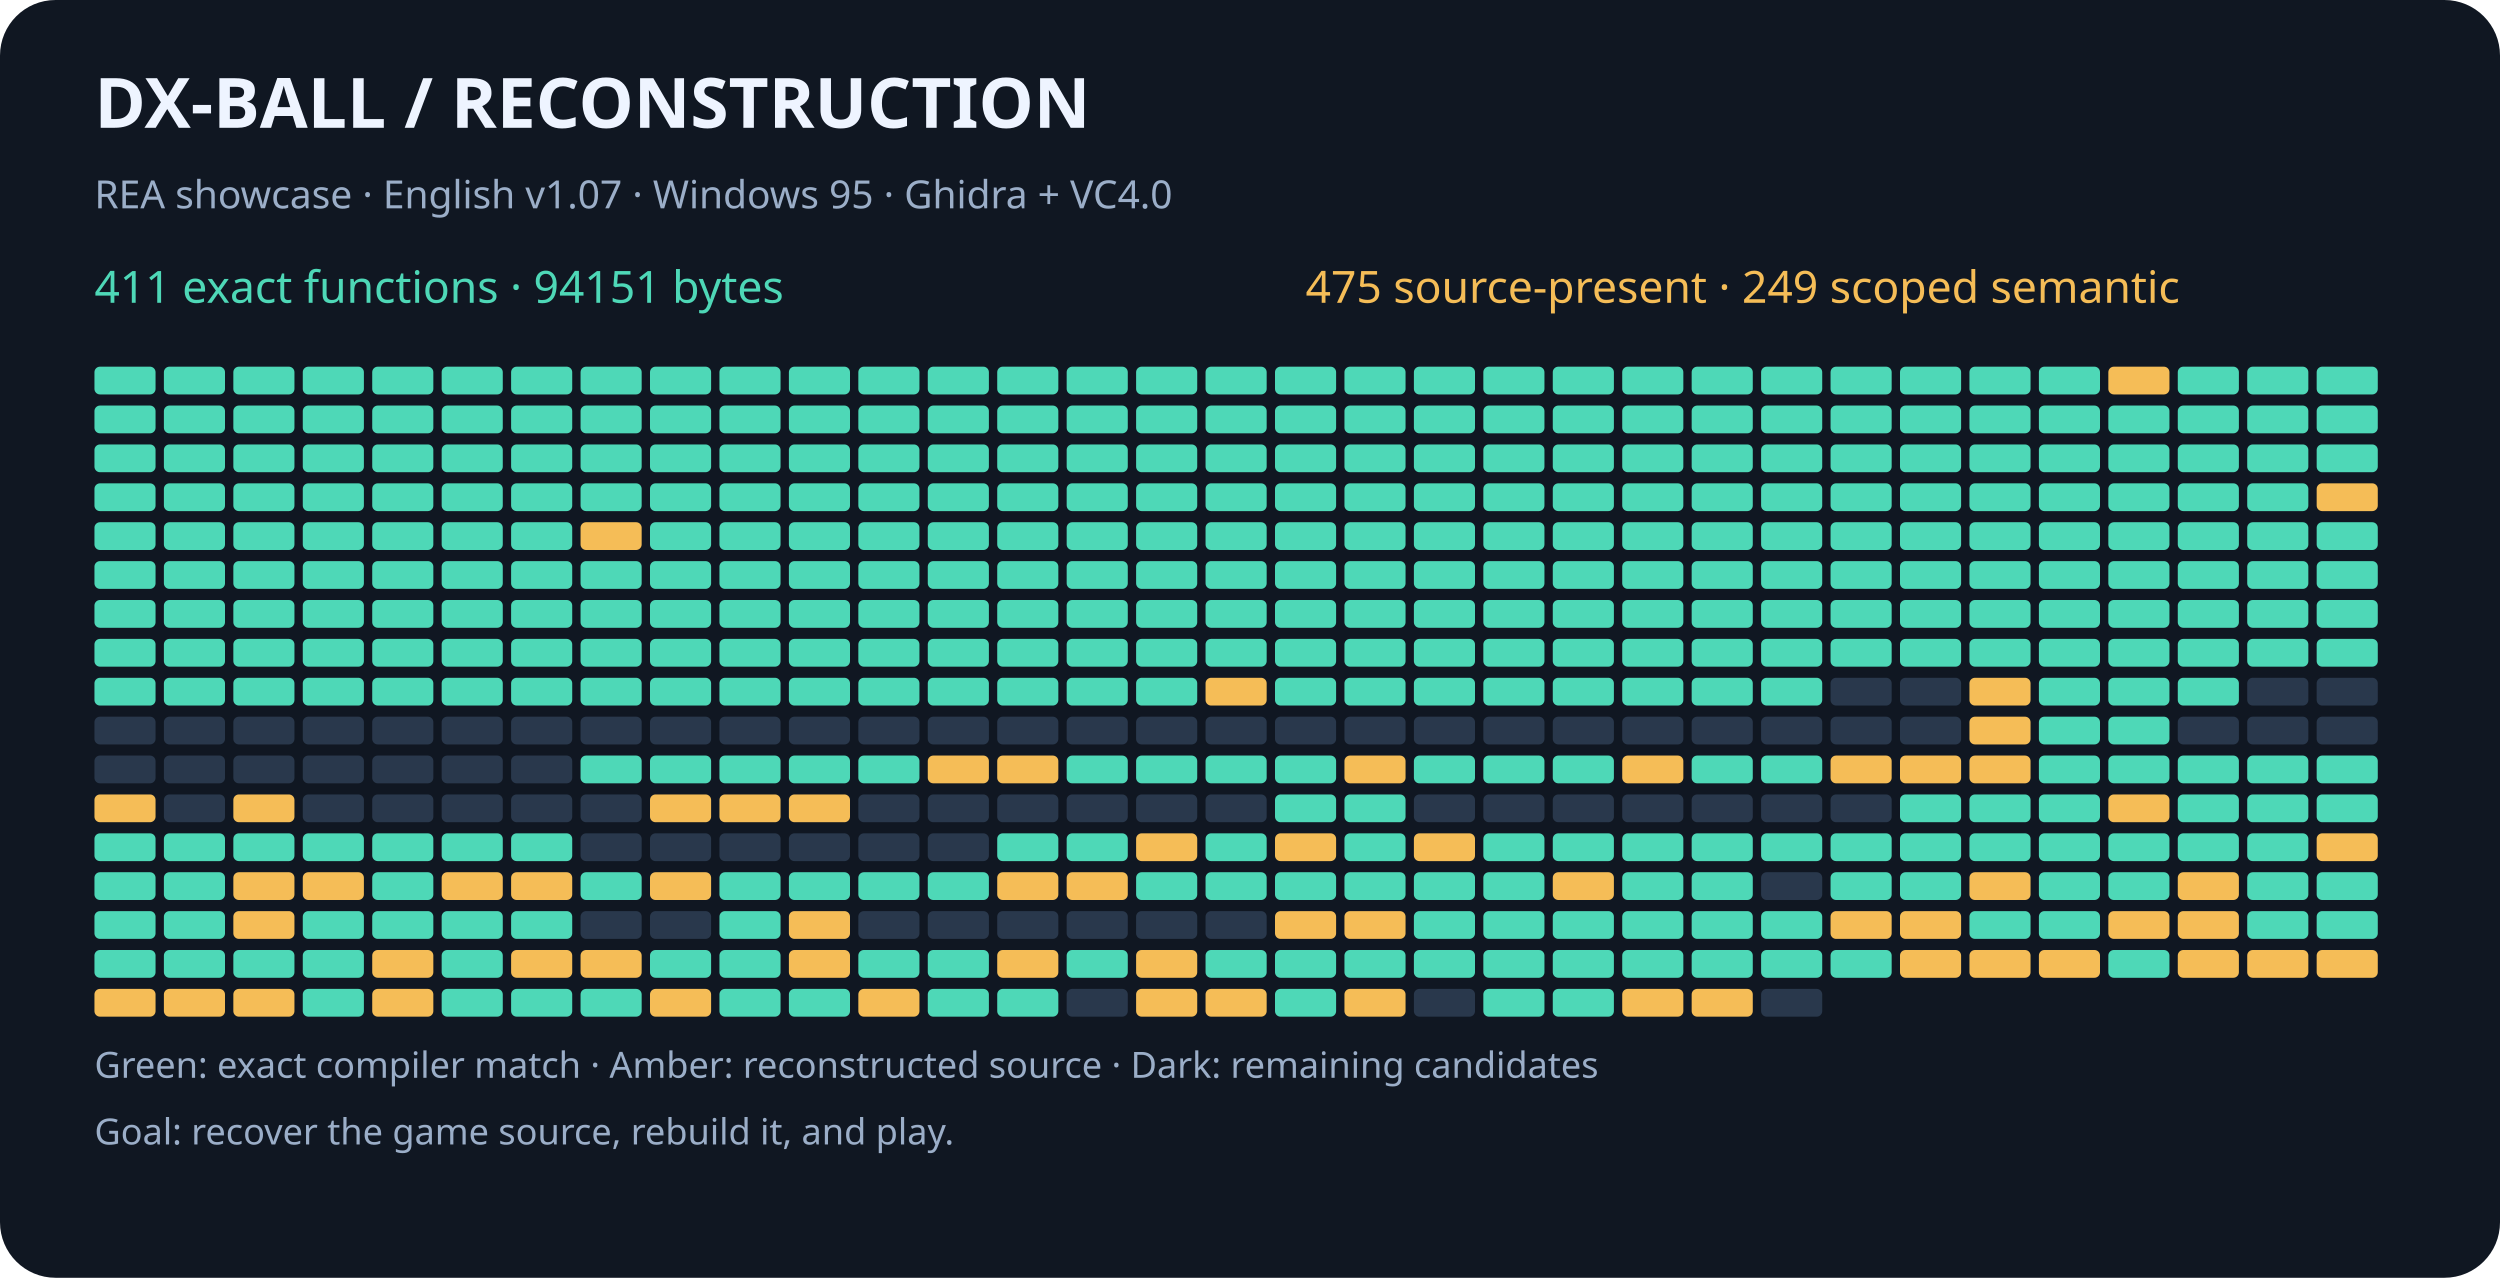
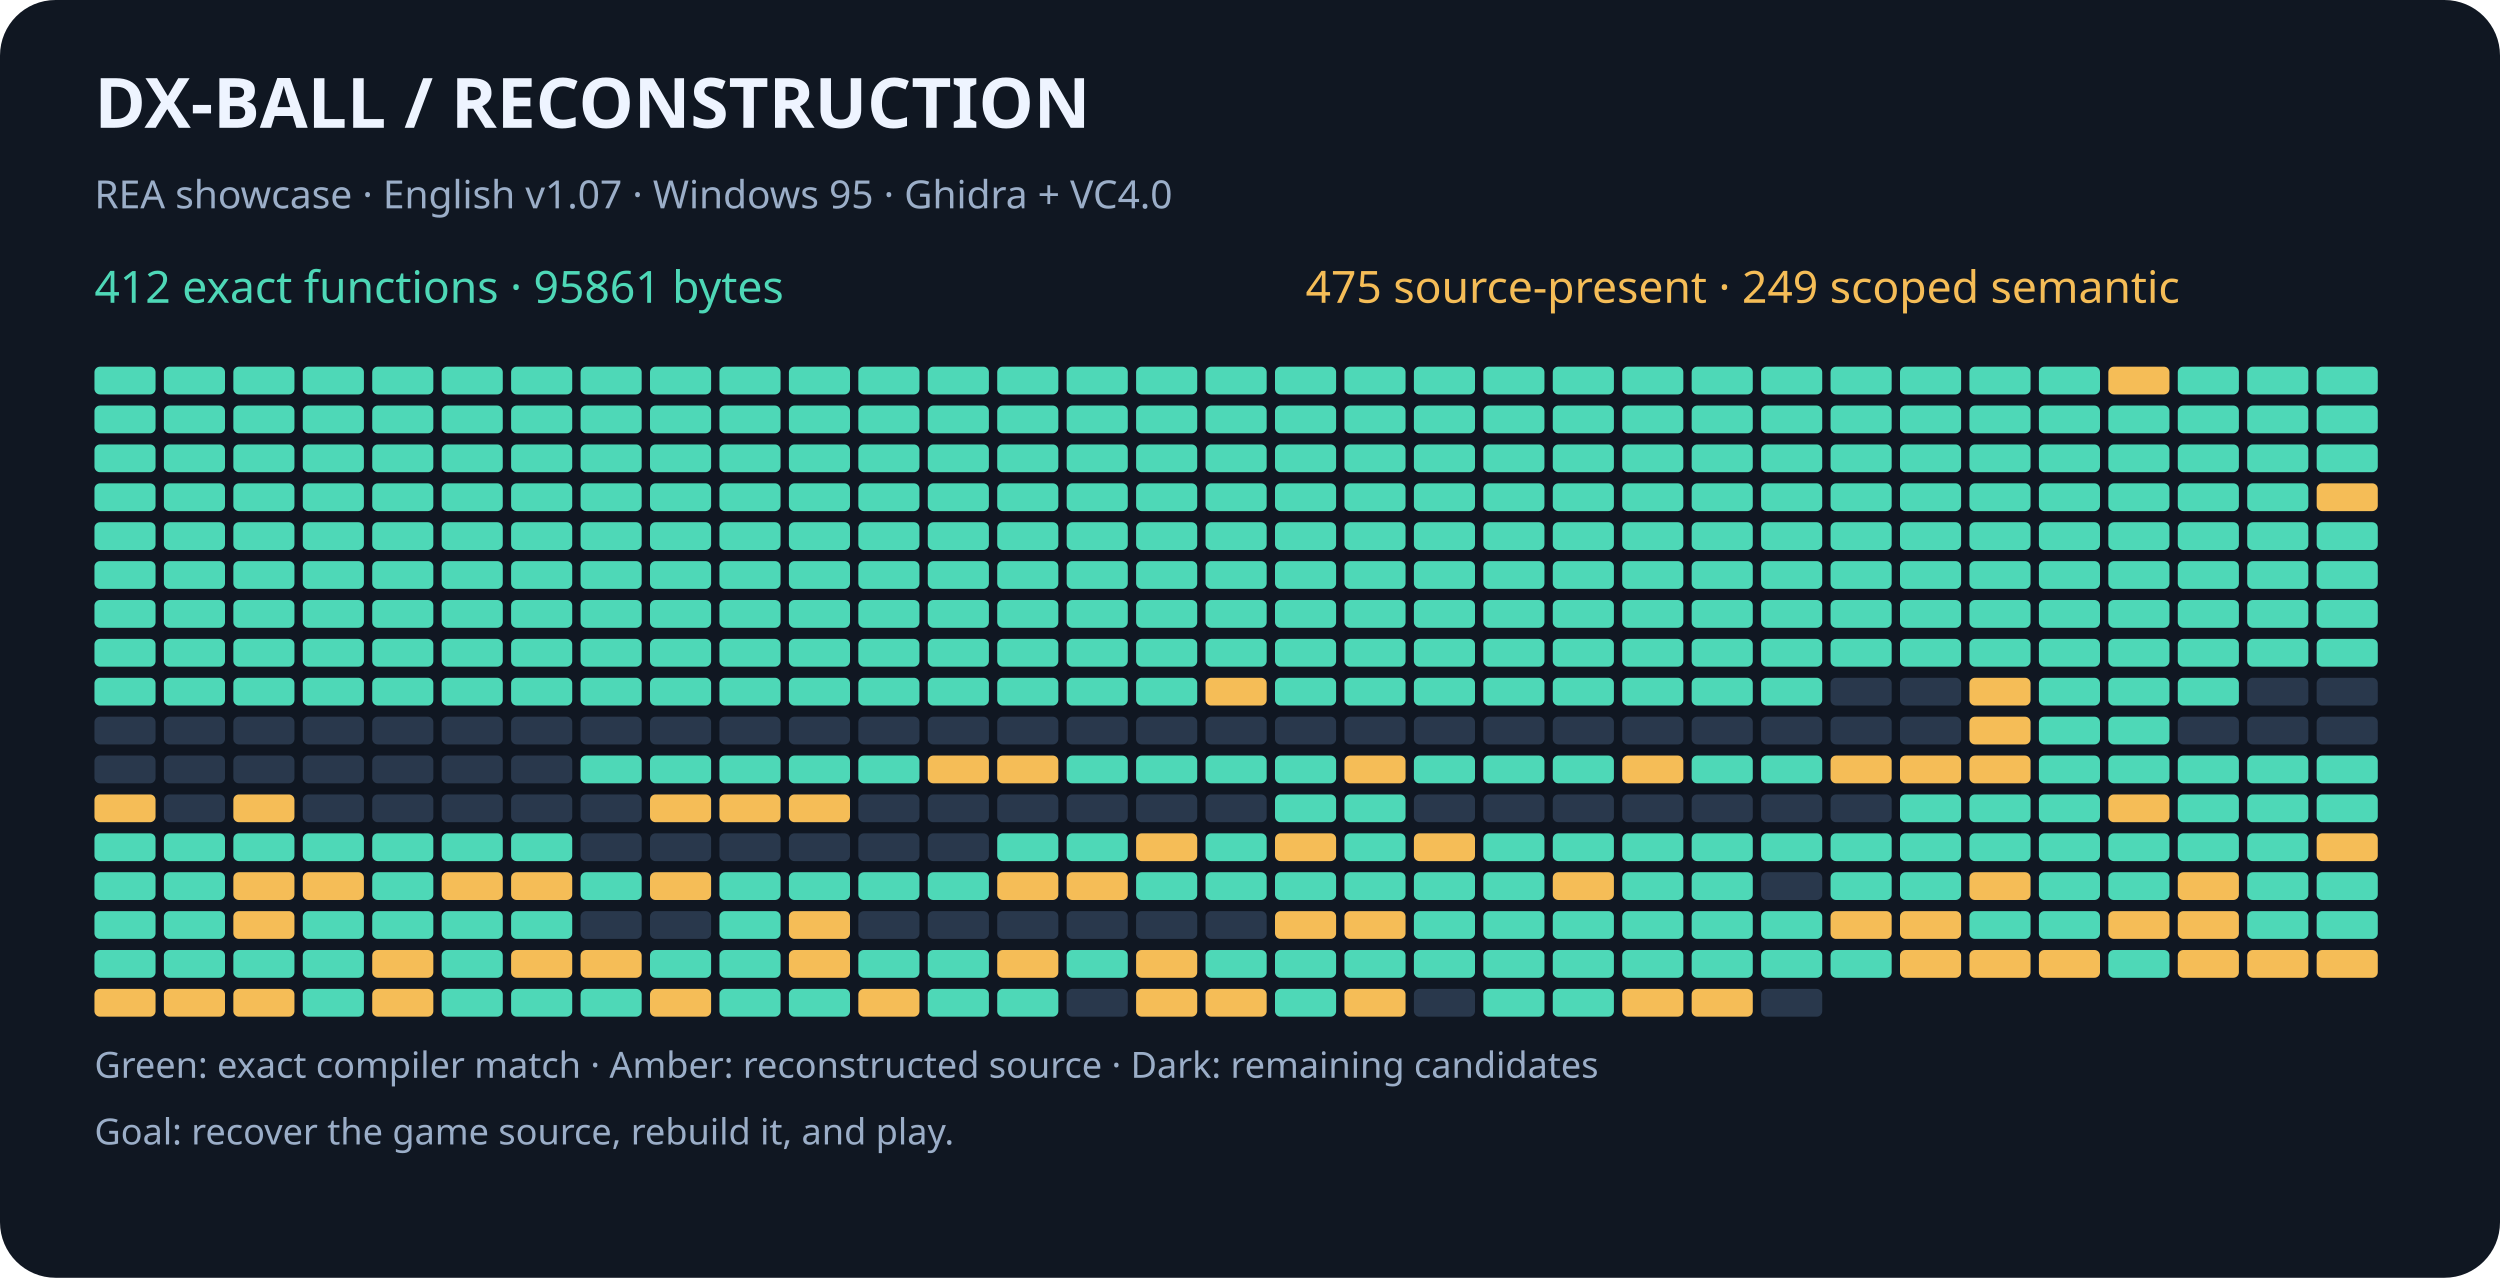
<svg xmlns="http://www.w3.org/2000/svg" width="900" height="460" viewBox="0 0 900 460" role="img" aria-labelledby="title desc">
  <rect width="900" height="460" rx="20" fill="#101722" />
  <g font-family="sans-serif">
    <text x="34" y="46" fill="#eef4ff" font-size="25" font-weight="bold">DX-BALL  /  RECONSTRUCTION</text>
    <text x="34" y="75" fill="#9baec8" font-size="14">REA showcase · English v1.07 · Windows 95 · Ghidra + VC4.0</text>
-     <text x="34" y="109" fill="#4ed8b7" font-size="16">411 exact functions · 94151 bytes</text>
+     <text x="34" y="109" fill="#4ed8b7" font-size="16">412 exact functions · 95861 bytes</text>
    <text x="470" y="109" fill="#f5bd57" font-size="16">475 source-present · 249 scoped semantic</text>
    <rect x="34" y="132" width="22" height="10" rx="2" fill="#4ed8b7" />
    <rect x="59" y="132" width="22" height="10" rx="2" fill="#4ed8b7" />
    <rect x="84" y="132" width="22" height="10" rx="2" fill="#4ed8b7" />
    <rect x="109" y="132" width="22" height="10" rx="2" fill="#4ed8b7" />
    <rect x="134" y="132" width="22" height="10" rx="2" fill="#4ed8b7" />
    <rect x="159" y="132" width="22" height="10" rx="2" fill="#4ed8b7" />
    <rect x="184" y="132" width="22" height="10" rx="2" fill="#4ed8b7" />
    <rect x="209" y="132" width="22" height="10" rx="2" fill="#4ed8b7" />
    <rect x="234" y="132" width="22" height="10" rx="2" fill="#4ed8b7" />
    <rect x="259" y="132" width="22" height="10" rx="2" fill="#4ed8b7" />
    <rect x="284" y="132" width="22" height="10" rx="2" fill="#4ed8b7" />
    <rect x="309" y="132" width="22" height="10" rx="2" fill="#4ed8b7" />
    <rect x="334" y="132" width="22" height="10" rx="2" fill="#4ed8b7" />
    <rect x="359" y="132" width="22" height="10" rx="2" fill="#4ed8b7" />
    <rect x="384" y="132" width="22" height="10" rx="2" fill="#4ed8b7" />
    <rect x="409" y="132" width="22" height="10" rx="2" fill="#4ed8b7" />
    <rect x="434" y="132" width="22" height="10" rx="2" fill="#4ed8b7" />
    <rect x="459" y="132" width="22" height="10" rx="2" fill="#4ed8b7" />
    <rect x="484" y="132" width="22" height="10" rx="2" fill="#4ed8b7" />
    <rect x="509" y="132" width="22" height="10" rx="2" fill="#4ed8b7" />
    <rect x="534" y="132" width="22" height="10" rx="2" fill="#4ed8b7" />
    <rect x="559" y="132" width="22" height="10" rx="2" fill="#4ed8b7" />
    <rect x="584" y="132" width="22" height="10" rx="2" fill="#4ed8b7" />
    <rect x="609" y="132" width="22" height="10" rx="2" fill="#4ed8b7" />
    <rect x="634" y="132" width="22" height="10" rx="2" fill="#4ed8b7" />
    <rect x="659" y="132" width="22" height="10" rx="2" fill="#4ed8b7" />
    <rect x="684" y="132" width="22" height="10" rx="2" fill="#4ed8b7" />
    <rect x="709" y="132" width="22" height="10" rx="2" fill="#4ed8b7" />
    <rect x="734" y="132" width="22" height="10" rx="2" fill="#4ed8b7" />
    <rect x="759" y="132" width="22" height="10" rx="2" fill="#f5bd57" />
    <rect x="784" y="132" width="22" height="10" rx="2" fill="#4ed8b7" />
    <rect x="809" y="132" width="22" height="10" rx="2" fill="#4ed8b7" />
    <rect x="834" y="132" width="22" height="10" rx="2" fill="#4ed8b7" />
    <rect x="34" y="146" width="22" height="10" rx="2" fill="#4ed8b7" />
    <rect x="59" y="146" width="22" height="10" rx="2" fill="#4ed8b7" />
    <rect x="84" y="146" width="22" height="10" rx="2" fill="#4ed8b7" />
    <rect x="109" y="146" width="22" height="10" rx="2" fill="#4ed8b7" />
    <rect x="134" y="146" width="22" height="10" rx="2" fill="#4ed8b7" />
    <rect x="159" y="146" width="22" height="10" rx="2" fill="#4ed8b7" />
    <rect x="184" y="146" width="22" height="10" rx="2" fill="#4ed8b7" />
    <rect x="209" y="146" width="22" height="10" rx="2" fill="#4ed8b7" />
    <rect x="234" y="146" width="22" height="10" rx="2" fill="#4ed8b7" />
    <rect x="259" y="146" width="22" height="10" rx="2" fill="#4ed8b7" />
    <rect x="284" y="146" width="22" height="10" rx="2" fill="#4ed8b7" />
    <rect x="309" y="146" width="22" height="10" rx="2" fill="#4ed8b7" />
    <rect x="334" y="146" width="22" height="10" rx="2" fill="#4ed8b7" />
    <rect x="359" y="146" width="22" height="10" rx="2" fill="#4ed8b7" />
    <rect x="384" y="146" width="22" height="10" rx="2" fill="#4ed8b7" />
    <rect x="409" y="146" width="22" height="10" rx="2" fill="#4ed8b7" />
    <rect x="434" y="146" width="22" height="10" rx="2" fill="#4ed8b7" />
    <rect x="459" y="146" width="22" height="10" rx="2" fill="#4ed8b7" />
    <rect x="484" y="146" width="22" height="10" rx="2" fill="#4ed8b7" />
    <rect x="509" y="146" width="22" height="10" rx="2" fill="#4ed8b7" />
    <rect x="534" y="146" width="22" height="10" rx="2" fill="#4ed8b7" />
    <rect x="559" y="146" width="22" height="10" rx="2" fill="#4ed8b7" />
    <rect x="584" y="146" width="22" height="10" rx="2" fill="#4ed8b7" />
    <rect x="609" y="146" width="22" height="10" rx="2" fill="#4ed8b7" />
    <rect x="634" y="146" width="22" height="10" rx="2" fill="#4ed8b7" />
    <rect x="659" y="146" width="22" height="10" rx="2" fill="#4ed8b7" />
    <rect x="684" y="146" width="22" height="10" rx="2" fill="#4ed8b7" />
    <rect x="709" y="146" width="22" height="10" rx="2" fill="#4ed8b7" />
    <rect x="734" y="146" width="22" height="10" rx="2" fill="#4ed8b7" />
    <rect x="759" y="146" width="22" height="10" rx="2" fill="#4ed8b7" />
    <rect x="784" y="146" width="22" height="10" rx="2" fill="#4ed8b7" />
    <rect x="809" y="146" width="22" height="10" rx="2" fill="#4ed8b7" />
    <rect x="834" y="146" width="22" height="10" rx="2" fill="#4ed8b7" />
    <rect x="34" y="160" width="22" height="10" rx="2" fill="#4ed8b7" />
    <rect x="59" y="160" width="22" height="10" rx="2" fill="#4ed8b7" />
    <rect x="84" y="160" width="22" height="10" rx="2" fill="#4ed8b7" />
    <rect x="109" y="160" width="22" height="10" rx="2" fill="#4ed8b7" />
    <rect x="134" y="160" width="22" height="10" rx="2" fill="#4ed8b7" />
    <rect x="159" y="160" width="22" height="10" rx="2" fill="#4ed8b7" />
    <rect x="184" y="160" width="22" height="10" rx="2" fill="#4ed8b7" />
    <rect x="209" y="160" width="22" height="10" rx="2" fill="#4ed8b7" />
    <rect x="234" y="160" width="22" height="10" rx="2" fill="#4ed8b7" />
    <rect x="259" y="160" width="22" height="10" rx="2" fill="#4ed8b7" />
    <rect x="284" y="160" width="22" height="10" rx="2" fill="#4ed8b7" />
    <rect x="309" y="160" width="22" height="10" rx="2" fill="#4ed8b7" />
    <rect x="334" y="160" width="22" height="10" rx="2" fill="#4ed8b7" />
    <rect x="359" y="160" width="22" height="10" rx="2" fill="#4ed8b7" />
    <rect x="384" y="160" width="22" height="10" rx="2" fill="#4ed8b7" />
    <rect x="409" y="160" width="22" height="10" rx="2" fill="#4ed8b7" />
    <rect x="434" y="160" width="22" height="10" rx="2" fill="#4ed8b7" />
    <rect x="459" y="160" width="22" height="10" rx="2" fill="#4ed8b7" />
    <rect x="484" y="160" width="22" height="10" rx="2" fill="#4ed8b7" />
    <rect x="509" y="160" width="22" height="10" rx="2" fill="#4ed8b7" />
    <rect x="534" y="160" width="22" height="10" rx="2" fill="#4ed8b7" />
    <rect x="559" y="160" width="22" height="10" rx="2" fill="#4ed8b7" />
    <rect x="584" y="160" width="22" height="10" rx="2" fill="#4ed8b7" />
    <rect x="609" y="160" width="22" height="10" rx="2" fill="#4ed8b7" />
    <rect x="634" y="160" width="22" height="10" rx="2" fill="#4ed8b7" />
    <rect x="659" y="160" width="22" height="10" rx="2" fill="#4ed8b7" />
    <rect x="684" y="160" width="22" height="10" rx="2" fill="#4ed8b7" />
    <rect x="709" y="160" width="22" height="10" rx="2" fill="#4ed8b7" />
    <rect x="734" y="160" width="22" height="10" rx="2" fill="#4ed8b7" />
    <rect x="759" y="160" width="22" height="10" rx="2" fill="#4ed8b7" />
    <rect x="784" y="160" width="22" height="10" rx="2" fill="#4ed8b7" />
    <rect x="809" y="160" width="22" height="10" rx="2" fill="#4ed8b7" />
    <rect x="834" y="160" width="22" height="10" rx="2" fill="#4ed8b7" />
    <rect x="34" y="174" width="22" height="10" rx="2" fill="#4ed8b7" />
    <rect x="59" y="174" width="22" height="10" rx="2" fill="#4ed8b7" />
    <rect x="84" y="174" width="22" height="10" rx="2" fill="#4ed8b7" />
    <rect x="109" y="174" width="22" height="10" rx="2" fill="#4ed8b7" />
    <rect x="134" y="174" width="22" height="10" rx="2" fill="#4ed8b7" />
    <rect x="159" y="174" width="22" height="10" rx="2" fill="#4ed8b7" />
    <rect x="184" y="174" width="22" height="10" rx="2" fill="#4ed8b7" />
    <rect x="209" y="174" width="22" height="10" rx="2" fill="#4ed8b7" />
    <rect x="234" y="174" width="22" height="10" rx="2" fill="#4ed8b7" />
    <rect x="259" y="174" width="22" height="10" rx="2" fill="#4ed8b7" />
    <rect x="284" y="174" width="22" height="10" rx="2" fill="#4ed8b7" />
    <rect x="309" y="174" width="22" height="10" rx="2" fill="#4ed8b7" />
    <rect x="334" y="174" width="22" height="10" rx="2" fill="#4ed8b7" />
    <rect x="359" y="174" width="22" height="10" rx="2" fill="#4ed8b7" />
    <rect x="384" y="174" width="22" height="10" rx="2" fill="#4ed8b7" />
    <rect x="409" y="174" width="22" height="10" rx="2" fill="#4ed8b7" />
    <rect x="434" y="174" width="22" height="10" rx="2" fill="#4ed8b7" />
    <rect x="459" y="174" width="22" height="10" rx="2" fill="#4ed8b7" />
    <rect x="484" y="174" width="22" height="10" rx="2" fill="#4ed8b7" />
    <rect x="509" y="174" width="22" height="10" rx="2" fill="#4ed8b7" />
    <rect x="534" y="174" width="22" height="10" rx="2" fill="#4ed8b7" />
    <rect x="559" y="174" width="22" height="10" rx="2" fill="#4ed8b7" />
    <rect x="584" y="174" width="22" height="10" rx="2" fill="#4ed8b7" />
    <rect x="609" y="174" width="22" height="10" rx="2" fill="#4ed8b7" />
    <rect x="634" y="174" width="22" height="10" rx="2" fill="#4ed8b7" />
    <rect x="659" y="174" width="22" height="10" rx="2" fill="#4ed8b7" />
    <rect x="684" y="174" width="22" height="10" rx="2" fill="#4ed8b7" />
    <rect x="709" y="174" width="22" height="10" rx="2" fill="#4ed8b7" />
    <rect x="734" y="174" width="22" height="10" rx="2" fill="#4ed8b7" />
    <rect x="759" y="174" width="22" height="10" rx="2" fill="#4ed8b7" />
    <rect x="784" y="174" width="22" height="10" rx="2" fill="#4ed8b7" />
    <rect x="809" y="174" width="22" height="10" rx="2" fill="#4ed8b7" />
    <rect x="834" y="174" width="22" height="10" rx="2" fill="#f5bd57" />
    <rect x="34" y="188" width="22" height="10" rx="2" fill="#4ed8b7" />
    <rect x="59" y="188" width="22" height="10" rx="2" fill="#4ed8b7" />
    <rect x="84" y="188" width="22" height="10" rx="2" fill="#4ed8b7" />
    <rect x="109" y="188" width="22" height="10" rx="2" fill="#4ed8b7" />
    <rect x="134" y="188" width="22" height="10" rx="2" fill="#4ed8b7" />
    <rect x="159" y="188" width="22" height="10" rx="2" fill="#4ed8b7" />
    <rect x="184" y="188" width="22" height="10" rx="2" fill="#4ed8b7" />
-     <rect x="209" y="188" width="22" height="10" rx="2" fill="#f5bd57" />
+     <rect x="209" y="188" width="22" height="10" rx="2" fill="#4ed8b7" />
    <rect x="234" y="188" width="22" height="10" rx="2" fill="#4ed8b7" />
    <rect x="259" y="188" width="22" height="10" rx="2" fill="#4ed8b7" />
    <rect x="284" y="188" width="22" height="10" rx="2" fill="#4ed8b7" />
    <rect x="309" y="188" width="22" height="10" rx="2" fill="#4ed8b7" />
    <rect x="334" y="188" width="22" height="10" rx="2" fill="#4ed8b7" />
    <rect x="359" y="188" width="22" height="10" rx="2" fill="#4ed8b7" />
    <rect x="384" y="188" width="22" height="10" rx="2" fill="#4ed8b7" />
    <rect x="409" y="188" width="22" height="10" rx="2" fill="#4ed8b7" />
    <rect x="434" y="188" width="22" height="10" rx="2" fill="#4ed8b7" />
    <rect x="459" y="188" width="22" height="10" rx="2" fill="#4ed8b7" />
    <rect x="484" y="188" width="22" height="10" rx="2" fill="#4ed8b7" />
    <rect x="509" y="188" width="22" height="10" rx="2" fill="#4ed8b7" />
    <rect x="534" y="188" width="22" height="10" rx="2" fill="#4ed8b7" />
    <rect x="559" y="188" width="22" height="10" rx="2" fill="#4ed8b7" />
    <rect x="584" y="188" width="22" height="10" rx="2" fill="#4ed8b7" />
    <rect x="609" y="188" width="22" height="10" rx="2" fill="#4ed8b7" />
    <rect x="634" y="188" width="22" height="10" rx="2" fill="#4ed8b7" />
    <rect x="659" y="188" width="22" height="10" rx="2" fill="#4ed8b7" />
    <rect x="684" y="188" width="22" height="10" rx="2" fill="#4ed8b7" />
    <rect x="709" y="188" width="22" height="10" rx="2" fill="#4ed8b7" />
    <rect x="734" y="188" width="22" height="10" rx="2" fill="#4ed8b7" />
    <rect x="759" y="188" width="22" height="10" rx="2" fill="#4ed8b7" />
    <rect x="784" y="188" width="22" height="10" rx="2" fill="#4ed8b7" />
    <rect x="809" y="188" width="22" height="10" rx="2" fill="#4ed8b7" />
    <rect x="834" y="188" width="22" height="10" rx="2" fill="#4ed8b7" />
    <rect x="34" y="202" width="22" height="10" rx="2" fill="#4ed8b7" />
    <rect x="59" y="202" width="22" height="10" rx="2" fill="#4ed8b7" />
    <rect x="84" y="202" width="22" height="10" rx="2" fill="#4ed8b7" />
    <rect x="109" y="202" width="22" height="10" rx="2" fill="#4ed8b7" />
    <rect x="134" y="202" width="22" height="10" rx="2" fill="#4ed8b7" />
    <rect x="159" y="202" width="22" height="10" rx="2" fill="#4ed8b7" />
    <rect x="184" y="202" width="22" height="10" rx="2" fill="#4ed8b7" />
    <rect x="209" y="202" width="22" height="10" rx="2" fill="#4ed8b7" />
    <rect x="234" y="202" width="22" height="10" rx="2" fill="#4ed8b7" />
    <rect x="259" y="202" width="22" height="10" rx="2" fill="#4ed8b7" />
    <rect x="284" y="202" width="22" height="10" rx="2" fill="#4ed8b7" />
    <rect x="309" y="202" width="22" height="10" rx="2" fill="#4ed8b7" />
    <rect x="334" y="202" width="22" height="10" rx="2" fill="#4ed8b7" />
    <rect x="359" y="202" width="22" height="10" rx="2" fill="#4ed8b7" />
    <rect x="384" y="202" width="22" height="10" rx="2" fill="#4ed8b7" />
    <rect x="409" y="202" width="22" height="10" rx="2" fill="#4ed8b7" />
    <rect x="434" y="202" width="22" height="10" rx="2" fill="#4ed8b7" />
    <rect x="459" y="202" width="22" height="10" rx="2" fill="#4ed8b7" />
    <rect x="484" y="202" width="22" height="10" rx="2" fill="#4ed8b7" />
    <rect x="509" y="202" width="22" height="10" rx="2" fill="#4ed8b7" />
    <rect x="534" y="202" width="22" height="10" rx="2" fill="#4ed8b7" />
    <rect x="559" y="202" width="22" height="10" rx="2" fill="#4ed8b7" />
    <rect x="584" y="202" width="22" height="10" rx="2" fill="#4ed8b7" />
    <rect x="609" y="202" width="22" height="10" rx="2" fill="#4ed8b7" />
    <rect x="634" y="202" width="22" height="10" rx="2" fill="#4ed8b7" />
    <rect x="659" y="202" width="22" height="10" rx="2" fill="#4ed8b7" />
    <rect x="684" y="202" width="22" height="10" rx="2" fill="#4ed8b7" />
    <rect x="709" y="202" width="22" height="10" rx="2" fill="#4ed8b7" />
    <rect x="734" y="202" width="22" height="10" rx="2" fill="#4ed8b7" />
    <rect x="759" y="202" width="22" height="10" rx="2" fill="#4ed8b7" />
    <rect x="784" y="202" width="22" height="10" rx="2" fill="#4ed8b7" />
    <rect x="809" y="202" width="22" height="10" rx="2" fill="#4ed8b7" />
    <rect x="834" y="202" width="22" height="10" rx="2" fill="#4ed8b7" />
    <rect x="34" y="216" width="22" height="10" rx="2" fill="#4ed8b7" />
    <rect x="59" y="216" width="22" height="10" rx="2" fill="#4ed8b7" />
    <rect x="84" y="216" width="22" height="10" rx="2" fill="#4ed8b7" />
    <rect x="109" y="216" width="22" height="10" rx="2" fill="#4ed8b7" />
    <rect x="134" y="216" width="22" height="10" rx="2" fill="#4ed8b7" />
    <rect x="159" y="216" width="22" height="10" rx="2" fill="#4ed8b7" />
    <rect x="184" y="216" width="22" height="10" rx="2" fill="#4ed8b7" />
    <rect x="209" y="216" width="22" height="10" rx="2" fill="#4ed8b7" />
    <rect x="234" y="216" width="22" height="10" rx="2" fill="#4ed8b7" />
    <rect x="259" y="216" width="22" height="10" rx="2" fill="#4ed8b7" />
    <rect x="284" y="216" width="22" height="10" rx="2" fill="#4ed8b7" />
    <rect x="309" y="216" width="22" height="10" rx="2" fill="#4ed8b7" />
    <rect x="334" y="216" width="22" height="10" rx="2" fill="#4ed8b7" />
    <rect x="359" y="216" width="22" height="10" rx="2" fill="#4ed8b7" />
    <rect x="384" y="216" width="22" height="10" rx="2" fill="#4ed8b7" />
    <rect x="409" y="216" width="22" height="10" rx="2" fill="#4ed8b7" />
    <rect x="434" y="216" width="22" height="10" rx="2" fill="#4ed8b7" />
    <rect x="459" y="216" width="22" height="10" rx="2" fill="#4ed8b7" />
    <rect x="484" y="216" width="22" height="10" rx="2" fill="#4ed8b7" />
    <rect x="509" y="216" width="22" height="10" rx="2" fill="#4ed8b7" />
    <rect x="534" y="216" width="22" height="10" rx="2" fill="#4ed8b7" />
    <rect x="559" y="216" width="22" height="10" rx="2" fill="#4ed8b7" />
    <rect x="584" y="216" width="22" height="10" rx="2" fill="#4ed8b7" />
    <rect x="609" y="216" width="22" height="10" rx="2" fill="#4ed8b7" />
    <rect x="634" y="216" width="22" height="10" rx="2" fill="#4ed8b7" />
    <rect x="659" y="216" width="22" height="10" rx="2" fill="#4ed8b7" />
    <rect x="684" y="216" width="22" height="10" rx="2" fill="#4ed8b7" />
    <rect x="709" y="216" width="22" height="10" rx="2" fill="#4ed8b7" />
    <rect x="734" y="216" width="22" height="10" rx="2" fill="#4ed8b7" />
    <rect x="759" y="216" width="22" height="10" rx="2" fill="#4ed8b7" />
    <rect x="784" y="216" width="22" height="10" rx="2" fill="#4ed8b7" />
    <rect x="809" y="216" width="22" height="10" rx="2" fill="#4ed8b7" />
    <rect x="834" y="216" width="22" height="10" rx="2" fill="#4ed8b7" />
    <rect x="34" y="230" width="22" height="10" rx="2" fill="#4ed8b7" />
    <rect x="59" y="230" width="22" height="10" rx="2" fill="#4ed8b7" />
    <rect x="84" y="230" width="22" height="10" rx="2" fill="#4ed8b7" />
    <rect x="109" y="230" width="22" height="10" rx="2" fill="#4ed8b7" />
    <rect x="134" y="230" width="22" height="10" rx="2" fill="#4ed8b7" />
    <rect x="159" y="230" width="22" height="10" rx="2" fill="#4ed8b7" />
    <rect x="184" y="230" width="22" height="10" rx="2" fill="#4ed8b7" />
    <rect x="209" y="230" width="22" height="10" rx="2" fill="#4ed8b7" />
    <rect x="234" y="230" width="22" height="10" rx="2" fill="#4ed8b7" />
    <rect x="259" y="230" width="22" height="10" rx="2" fill="#4ed8b7" />
    <rect x="284" y="230" width="22" height="10" rx="2" fill="#4ed8b7" />
    <rect x="309" y="230" width="22" height="10" rx="2" fill="#4ed8b7" />
    <rect x="334" y="230" width="22" height="10" rx="2" fill="#4ed8b7" />
    <rect x="359" y="230" width="22" height="10" rx="2" fill="#4ed8b7" />
    <rect x="384" y="230" width="22" height="10" rx="2" fill="#4ed8b7" />
    <rect x="409" y="230" width="22" height="10" rx="2" fill="#4ed8b7" />
    <rect x="434" y="230" width="22" height="10" rx="2" fill="#4ed8b7" />
    <rect x="459" y="230" width="22" height="10" rx="2" fill="#4ed8b7" />
    <rect x="484" y="230" width="22" height="10" rx="2" fill="#4ed8b7" />
    <rect x="509" y="230" width="22" height="10" rx="2" fill="#4ed8b7" />
    <rect x="534" y="230" width="22" height="10" rx="2" fill="#4ed8b7" />
    <rect x="559" y="230" width="22" height="10" rx="2" fill="#4ed8b7" />
    <rect x="584" y="230" width="22" height="10" rx="2" fill="#4ed8b7" />
    <rect x="609" y="230" width="22" height="10" rx="2" fill="#4ed8b7" />
    <rect x="634" y="230" width="22" height="10" rx="2" fill="#4ed8b7" />
    <rect x="659" y="230" width="22" height="10" rx="2" fill="#4ed8b7" />
    <rect x="684" y="230" width="22" height="10" rx="2" fill="#4ed8b7" />
    <rect x="709" y="230" width="22" height="10" rx="2" fill="#4ed8b7" />
    <rect x="734" y="230" width="22" height="10" rx="2" fill="#4ed8b7" />
    <rect x="759" y="230" width="22" height="10" rx="2" fill="#4ed8b7" />
    <rect x="784" y="230" width="22" height="10" rx="2" fill="#4ed8b7" />
    <rect x="809" y="230" width="22" height="10" rx="2" fill="#4ed8b7" />
    <rect x="834" y="230" width="22" height="10" rx="2" fill="#4ed8b7" />
    <rect x="34" y="244" width="22" height="10" rx="2" fill="#4ed8b7" />
    <rect x="59" y="244" width="22" height="10" rx="2" fill="#4ed8b7" />
    <rect x="84" y="244" width="22" height="10" rx="2" fill="#4ed8b7" />
    <rect x="109" y="244" width="22" height="10" rx="2" fill="#4ed8b7" />
    <rect x="134" y="244" width="22" height="10" rx="2" fill="#4ed8b7" />
    <rect x="159" y="244" width="22" height="10" rx="2" fill="#4ed8b7" />
    <rect x="184" y="244" width="22" height="10" rx="2" fill="#4ed8b7" />
    <rect x="209" y="244" width="22" height="10" rx="2" fill="#4ed8b7" />
    <rect x="234" y="244" width="22" height="10" rx="2" fill="#4ed8b7" />
    <rect x="259" y="244" width="22" height="10" rx="2" fill="#4ed8b7" />
    <rect x="284" y="244" width="22" height="10" rx="2" fill="#4ed8b7" />
    <rect x="309" y="244" width="22" height="10" rx="2" fill="#4ed8b7" />
    <rect x="334" y="244" width="22" height="10" rx="2" fill="#4ed8b7" />
    <rect x="359" y="244" width="22" height="10" rx="2" fill="#4ed8b7" />
    <rect x="384" y="244" width="22" height="10" rx="2" fill="#4ed8b7" />
    <rect x="409" y="244" width="22" height="10" rx="2" fill="#4ed8b7" />
    <rect x="434" y="244" width="22" height="10" rx="2" fill="#f5bd57" />
    <rect x="459" y="244" width="22" height="10" rx="2" fill="#4ed8b7" />
    <rect x="484" y="244" width="22" height="10" rx="2" fill="#4ed8b7" />
    <rect x="509" y="244" width="22" height="10" rx="2" fill="#4ed8b7" />
    <rect x="534" y="244" width="22" height="10" rx="2" fill="#4ed8b7" />
    <rect x="559" y="244" width="22" height="10" rx="2" fill="#4ed8b7" />
    <rect x="584" y="244" width="22" height="10" rx="2" fill="#4ed8b7" />
    <rect x="609" y="244" width="22" height="10" rx="2" fill="#4ed8b7" />
    <rect x="634" y="244" width="22" height="10" rx="2" fill="#4ed8b7" />
    <rect x="659" y="244" width="22" height="10" rx="2" fill="#29384c" />
    <rect x="684" y="244" width="22" height="10" rx="2" fill="#29384c" />
    <rect x="709" y="244" width="22" height="10" rx="2" fill="#f5bd57" />
    <rect x="734" y="244" width="22" height="10" rx="2" fill="#4ed8b7" />
    <rect x="759" y="244" width="22" height="10" rx="2" fill="#4ed8b7" />
    <rect x="784" y="244" width="22" height="10" rx="2" fill="#4ed8b7" />
    <rect x="809" y="244" width="22" height="10" rx="2" fill="#29384c" />
    <rect x="834" y="244" width="22" height="10" rx="2" fill="#29384c" />
    <rect x="34" y="258" width="22" height="10" rx="2" fill="#29384c" />
    <rect x="59" y="258" width="22" height="10" rx="2" fill="#29384c" />
    <rect x="84" y="258" width="22" height="10" rx="2" fill="#29384c" />
    <rect x="109" y="258" width="22" height="10" rx="2" fill="#29384c" />
    <rect x="134" y="258" width="22" height="10" rx="2" fill="#29384c" />
    <rect x="159" y="258" width="22" height="10" rx="2" fill="#29384c" />
    <rect x="184" y="258" width="22" height="10" rx="2" fill="#29384c" />
    <rect x="209" y="258" width="22" height="10" rx="2" fill="#29384c" />
    <rect x="234" y="258" width="22" height="10" rx="2" fill="#29384c" />
    <rect x="259" y="258" width="22" height="10" rx="2" fill="#29384c" />
    <rect x="284" y="258" width="22" height="10" rx="2" fill="#29384c" />
    <rect x="309" y="258" width="22" height="10" rx="2" fill="#29384c" />
    <rect x="334" y="258" width="22" height="10" rx="2" fill="#29384c" />
    <rect x="359" y="258" width="22" height="10" rx="2" fill="#29384c" />
    <rect x="384" y="258" width="22" height="10" rx="2" fill="#29384c" />
    <rect x="409" y="258" width="22" height="10" rx="2" fill="#29384c" />
    <rect x="434" y="258" width="22" height="10" rx="2" fill="#29384c" />
    <rect x="459" y="258" width="22" height="10" rx="2" fill="#29384c" />
    <rect x="484" y="258" width="22" height="10" rx="2" fill="#29384c" />
    <rect x="509" y="258" width="22" height="10" rx="2" fill="#29384c" />
    <rect x="534" y="258" width="22" height="10" rx="2" fill="#29384c" />
    <rect x="559" y="258" width="22" height="10" rx="2" fill="#29384c" />
    <rect x="584" y="258" width="22" height="10" rx="2" fill="#29384c" />
    <rect x="609" y="258" width="22" height="10" rx="2" fill="#29384c" />
    <rect x="634" y="258" width="22" height="10" rx="2" fill="#29384c" />
    <rect x="659" y="258" width="22" height="10" rx="2" fill="#29384c" />
    <rect x="684" y="258" width="22" height="10" rx="2" fill="#29384c" />
    <rect x="709" y="258" width="22" height="10" rx="2" fill="#f5bd57" />
    <rect x="734" y="258" width="22" height="10" rx="2" fill="#4ed8b7" />
    <rect x="759" y="258" width="22" height="10" rx="2" fill="#4ed8b7" />
    <rect x="784" y="258" width="22" height="10" rx="2" fill="#29384c" />
    <rect x="809" y="258" width="22" height="10" rx="2" fill="#29384c" />
    <rect x="834" y="258" width="22" height="10" rx="2" fill="#29384c" />
    <rect x="34" y="272" width="22" height="10" rx="2" fill="#29384c" />
    <rect x="59" y="272" width="22" height="10" rx="2" fill="#29384c" />
    <rect x="84" y="272" width="22" height="10" rx="2" fill="#29384c" />
    <rect x="109" y="272" width="22" height="10" rx="2" fill="#29384c" />
    <rect x="134" y="272" width="22" height="10" rx="2" fill="#29384c" />
    <rect x="159" y="272" width="22" height="10" rx="2" fill="#29384c" />
    <rect x="184" y="272" width="22" height="10" rx="2" fill="#29384c" />
    <rect x="209" y="272" width="22" height="10" rx="2" fill="#4ed8b7" />
    <rect x="234" y="272" width="22" height="10" rx="2" fill="#4ed8b7" />
    <rect x="259" y="272" width="22" height="10" rx="2" fill="#4ed8b7" />
    <rect x="284" y="272" width="22" height="10" rx="2" fill="#4ed8b7" />
    <rect x="309" y="272" width="22" height="10" rx="2" fill="#4ed8b7" />
    <rect x="334" y="272" width="22" height="10" rx="2" fill="#f5bd57" />
    <rect x="359" y="272" width="22" height="10" rx="2" fill="#f5bd57" />
    <rect x="384" y="272" width="22" height="10" rx="2" fill="#4ed8b7" />
    <rect x="409" y="272" width="22" height="10" rx="2" fill="#4ed8b7" />
    <rect x="434" y="272" width="22" height="10" rx="2" fill="#4ed8b7" />
    <rect x="459" y="272" width="22" height="10" rx="2" fill="#4ed8b7" />
    <rect x="484" y="272" width="22" height="10" rx="2" fill="#f5bd57" />
    <rect x="509" y="272" width="22" height="10" rx="2" fill="#4ed8b7" />
    <rect x="534" y="272" width="22" height="10" rx="2" fill="#4ed8b7" />
    <rect x="559" y="272" width="22" height="10" rx="2" fill="#4ed8b7" />
    <rect x="584" y="272" width="22" height="10" rx="2" fill="#f5bd57" />
    <rect x="609" y="272" width="22" height="10" rx="2" fill="#4ed8b7" />
    <rect x="634" y="272" width="22" height="10" rx="2" fill="#4ed8b7" />
    <rect x="659" y="272" width="22" height="10" rx="2" fill="#f5bd57" />
    <rect x="684" y="272" width="22" height="10" rx="2" fill="#f5bd57" />
    <rect x="709" y="272" width="22" height="10" rx="2" fill="#f5bd57" />
    <rect x="734" y="272" width="22" height="10" rx="2" fill="#4ed8b7" />
    <rect x="759" y="272" width="22" height="10" rx="2" fill="#4ed8b7" />
    <rect x="784" y="272" width="22" height="10" rx="2" fill="#4ed8b7" />
    <rect x="809" y="272" width="22" height="10" rx="2" fill="#4ed8b7" />
    <rect x="834" y="272" width="22" height="10" rx="2" fill="#4ed8b7" />
    <rect x="34" y="286" width="22" height="10" rx="2" fill="#f5bd57" />
    <rect x="59" y="286" width="22" height="10" rx="2" fill="#29384c" />
    <rect x="84" y="286" width="22" height="10" rx="2" fill="#f5bd57" />
    <rect x="109" y="286" width="22" height="10" rx="2" fill="#29384c" />
    <rect x="134" y="286" width="22" height="10" rx="2" fill="#29384c" />
    <rect x="159" y="286" width="22" height="10" rx="2" fill="#29384c" />
    <rect x="184" y="286" width="22" height="10" rx="2" fill="#29384c" />
    <rect x="209" y="286" width="22" height="10" rx="2" fill="#29384c" />
    <rect x="234" y="286" width="22" height="10" rx="2" fill="#f5bd57" />
    <rect x="259" y="286" width="22" height="10" rx="2" fill="#f5bd57" />
    <rect x="284" y="286" width="22" height="10" rx="2" fill="#f5bd57" />
    <rect x="309" y="286" width="22" height="10" rx="2" fill="#29384c" />
    <rect x="334" y="286" width="22" height="10" rx="2" fill="#29384c" />
    <rect x="359" y="286" width="22" height="10" rx="2" fill="#29384c" />
    <rect x="384" y="286" width="22" height="10" rx="2" fill="#29384c" />
    <rect x="409" y="286" width="22" height="10" rx="2" fill="#29384c" />
    <rect x="434" y="286" width="22" height="10" rx="2" fill="#29384c" />
    <rect x="459" y="286" width="22" height="10" rx="2" fill="#4ed8b7" />
    <rect x="484" y="286" width="22" height="10" rx="2" fill="#4ed8b7" />
    <rect x="509" y="286" width="22" height="10" rx="2" fill="#29384c" />
    <rect x="534" y="286" width="22" height="10" rx="2" fill="#29384c" />
    <rect x="559" y="286" width="22" height="10" rx="2" fill="#29384c" />
    <rect x="584" y="286" width="22" height="10" rx="2" fill="#29384c" />
    <rect x="609" y="286" width="22" height="10" rx="2" fill="#29384c" />
    <rect x="634" y="286" width="22" height="10" rx="2" fill="#29384c" />
    <rect x="659" y="286" width="22" height="10" rx="2" fill="#29384c" />
    <rect x="684" y="286" width="22" height="10" rx="2" fill="#4ed8b7" />
    <rect x="709" y="286" width="22" height="10" rx="2" fill="#4ed8b7" />
    <rect x="734" y="286" width="22" height="10" rx="2" fill="#4ed8b7" />
    <rect x="759" y="286" width="22" height="10" rx="2" fill="#f5bd57" />
    <rect x="784" y="286" width="22" height="10" rx="2" fill="#4ed8b7" />
    <rect x="809" y="286" width="22" height="10" rx="2" fill="#4ed8b7" />
    <rect x="834" y="286" width="22" height="10" rx="2" fill="#4ed8b7" />
    <rect x="34" y="300" width="22" height="10" rx="2" fill="#4ed8b7" />
    <rect x="59" y="300" width="22" height="10" rx="2" fill="#4ed8b7" />
    <rect x="84" y="300" width="22" height="10" rx="2" fill="#4ed8b7" />
    <rect x="109" y="300" width="22" height="10" rx="2" fill="#4ed8b7" />
    <rect x="134" y="300" width="22" height="10" rx="2" fill="#4ed8b7" />
    <rect x="159" y="300" width="22" height="10" rx="2" fill="#4ed8b7" />
    <rect x="184" y="300" width="22" height="10" rx="2" fill="#4ed8b7" />
    <rect x="209" y="300" width="22" height="10" rx="2" fill="#29384c" />
    <rect x="234" y="300" width="22" height="10" rx="2" fill="#29384c" />
    <rect x="259" y="300" width="22" height="10" rx="2" fill="#29384c" />
    <rect x="284" y="300" width="22" height="10" rx="2" fill="#29384c" />
    <rect x="309" y="300" width="22" height="10" rx="2" fill="#29384c" />
    <rect x="334" y="300" width="22" height="10" rx="2" fill="#29384c" />
    <rect x="359" y="300" width="22" height="10" rx="2" fill="#4ed8b7" />
    <rect x="384" y="300" width="22" height="10" rx="2" fill="#4ed8b7" />
    <rect x="409" y="300" width="22" height="10" rx="2" fill="#f5bd57" />
    <rect x="434" y="300" width="22" height="10" rx="2" fill="#4ed8b7" />
    <rect x="459" y="300" width="22" height="10" rx="2" fill="#f5bd57" />
    <rect x="484" y="300" width="22" height="10" rx="2" fill="#4ed8b7" />
    <rect x="509" y="300" width="22" height="10" rx="2" fill="#f5bd57" />
    <rect x="534" y="300" width="22" height="10" rx="2" fill="#4ed8b7" />
    <rect x="559" y="300" width="22" height="10" rx="2" fill="#4ed8b7" />
    <rect x="584" y="300" width="22" height="10" rx="2" fill="#4ed8b7" />
    <rect x="609" y="300" width="22" height="10" rx="2" fill="#4ed8b7" />
    <rect x="634" y="300" width="22" height="10" rx="2" fill="#4ed8b7" />
    <rect x="659" y="300" width="22" height="10" rx="2" fill="#4ed8b7" />
    <rect x="684" y="300" width="22" height="10" rx="2" fill="#4ed8b7" />
    <rect x="709" y="300" width="22" height="10" rx="2" fill="#4ed8b7" />
    <rect x="734" y="300" width="22" height="10" rx="2" fill="#4ed8b7" />
    <rect x="759" y="300" width="22" height="10" rx="2" fill="#4ed8b7" />
    <rect x="784" y="300" width="22" height="10" rx="2" fill="#4ed8b7" />
    <rect x="809" y="300" width="22" height="10" rx="2" fill="#4ed8b7" />
    <rect x="834" y="300" width="22" height="10" rx="2" fill="#f5bd57" />
    <rect x="34" y="314" width="22" height="10" rx="2" fill="#4ed8b7" />
    <rect x="59" y="314" width="22" height="10" rx="2" fill="#4ed8b7" />
    <rect x="84" y="314" width="22" height="10" rx="2" fill="#f5bd57" />
    <rect x="109" y="314" width="22" height="10" rx="2" fill="#f5bd57" />
    <rect x="134" y="314" width="22" height="10" rx="2" fill="#4ed8b7" />
    <rect x="159" y="314" width="22" height="10" rx="2" fill="#f5bd57" />
    <rect x="184" y="314" width="22" height="10" rx="2" fill="#f5bd57" />
    <rect x="209" y="314" width="22" height="10" rx="2" fill="#4ed8b7" />
    <rect x="234" y="314" width="22" height="10" rx="2" fill="#f5bd57" />
    <rect x="259" y="314" width="22" height="10" rx="2" fill="#4ed8b7" />
    <rect x="284" y="314" width="22" height="10" rx="2" fill="#4ed8b7" />
    <rect x="309" y="314" width="22" height="10" rx="2" fill="#4ed8b7" />
    <rect x="334" y="314" width="22" height="10" rx="2" fill="#4ed8b7" />
    <rect x="359" y="314" width="22" height="10" rx="2" fill="#f5bd57" />
    <rect x="384" y="314" width="22" height="10" rx="2" fill="#f5bd57" />
    <rect x="409" y="314" width="22" height="10" rx="2" fill="#4ed8b7" />
    <rect x="434" y="314" width="22" height="10" rx="2" fill="#4ed8b7" />
    <rect x="459" y="314" width="22" height="10" rx="2" fill="#4ed8b7" />
    <rect x="484" y="314" width="22" height="10" rx="2" fill="#4ed8b7" />
    <rect x="509" y="314" width="22" height="10" rx="2" fill="#4ed8b7" />
    <rect x="534" y="314" width="22" height="10" rx="2" fill="#4ed8b7" />
    <rect x="559" y="314" width="22" height="10" rx="2" fill="#f5bd57" />
    <rect x="584" y="314" width="22" height="10" rx="2" fill="#4ed8b7" />
    <rect x="609" y="314" width="22" height="10" rx="2" fill="#4ed8b7" />
    <rect x="634" y="314" width="22" height="10" rx="2" fill="#29384c" />
    <rect x="659" y="314" width="22" height="10" rx="2" fill="#4ed8b7" />
    <rect x="684" y="314" width="22" height="10" rx="2" fill="#4ed8b7" />
    <rect x="709" y="314" width="22" height="10" rx="2" fill="#f5bd57" />
    <rect x="734" y="314" width="22" height="10" rx="2" fill="#4ed8b7" />
    <rect x="759" y="314" width="22" height="10" rx="2" fill="#4ed8b7" />
    <rect x="784" y="314" width="22" height="10" rx="2" fill="#f5bd57" />
    <rect x="809" y="314" width="22" height="10" rx="2" fill="#4ed8b7" />
    <rect x="834" y="314" width="22" height="10" rx="2" fill="#4ed8b7" />
    <rect x="34" y="328" width="22" height="10" rx="2" fill="#4ed8b7" />
    <rect x="59" y="328" width="22" height="10" rx="2" fill="#4ed8b7" />
    <rect x="84" y="328" width="22" height="10" rx="2" fill="#f5bd57" />
    <rect x="109" y="328" width="22" height="10" rx="2" fill="#4ed8b7" />
    <rect x="134" y="328" width="22" height="10" rx="2" fill="#4ed8b7" />
    <rect x="159" y="328" width="22" height="10" rx="2" fill="#4ed8b7" />
    <rect x="184" y="328" width="22" height="10" rx="2" fill="#4ed8b7" />
    <rect x="209" y="328" width="22" height="10" rx="2" fill="#29384c" />
    <rect x="234" y="328" width="22" height="10" rx="2" fill="#29384c" />
    <rect x="259" y="328" width="22" height="10" rx="2" fill="#4ed8b7" />
    <rect x="284" y="328" width="22" height="10" rx="2" fill="#f5bd57" />
    <rect x="309" y="328" width="22" height="10" rx="2" fill="#29384c" />
    <rect x="334" y="328" width="22" height="10" rx="2" fill="#29384c" />
    <rect x="359" y="328" width="22" height="10" rx="2" fill="#29384c" />
    <rect x="384" y="328" width="22" height="10" rx="2" fill="#29384c" />
    <rect x="409" y="328" width="22" height="10" rx="2" fill="#29384c" />
    <rect x="434" y="328" width="22" height="10" rx="2" fill="#29384c" />
    <rect x="459" y="328" width="22" height="10" rx="2" fill="#f5bd57" />
    <rect x="484" y="328" width="22" height="10" rx="2" fill="#f5bd57" />
    <rect x="509" y="328" width="22" height="10" rx="2" fill="#4ed8b7" />
    <rect x="534" y="328" width="22" height="10" rx="2" fill="#4ed8b7" />
    <rect x="559" y="328" width="22" height="10" rx="2" fill="#4ed8b7" />
    <rect x="584" y="328" width="22" height="10" rx="2" fill="#4ed8b7" />
    <rect x="609" y="328" width="22" height="10" rx="2" fill="#4ed8b7" />
    <rect x="634" y="328" width="22" height="10" rx="2" fill="#4ed8b7" />
    <rect x="659" y="328" width="22" height="10" rx="2" fill="#f5bd57" />
    <rect x="684" y="328" width="22" height="10" rx="2" fill="#f5bd57" />
    <rect x="709" y="328" width="22" height="10" rx="2" fill="#4ed8b7" />
    <rect x="734" y="328" width="22" height="10" rx="2" fill="#4ed8b7" />
    <rect x="759" y="328" width="22" height="10" rx="2" fill="#f5bd57" />
    <rect x="784" y="328" width="22" height="10" rx="2" fill="#f5bd57" />
    <rect x="809" y="328" width="22" height="10" rx="2" fill="#4ed8b7" />
    <rect x="834" y="328" width="22" height="10" rx="2" fill="#4ed8b7" />
    <rect x="34" y="342" width="22" height="10" rx="2" fill="#4ed8b7" />
    <rect x="59" y="342" width="22" height="10" rx="2" fill="#4ed8b7" />
    <rect x="84" y="342" width="22" height="10" rx="2" fill="#4ed8b7" />
    <rect x="109" y="342" width="22" height="10" rx="2" fill="#4ed8b7" />
    <rect x="134" y="342" width="22" height="10" rx="2" fill="#f5bd57" />
    <rect x="159" y="342" width="22" height="10" rx="2" fill="#4ed8b7" />
    <rect x="184" y="342" width="22" height="10" rx="2" fill="#f5bd57" />
    <rect x="209" y="342" width="22" height="10" rx="2" fill="#f5bd57" />
    <rect x="234" y="342" width="22" height="10" rx="2" fill="#4ed8b7" />
    <rect x="259" y="342" width="22" height="10" rx="2" fill="#4ed8b7" />
    <rect x="284" y="342" width="22" height="10" rx="2" fill="#f5bd57" />
    <rect x="309" y="342" width="22" height="10" rx="2" fill="#4ed8b7" />
    <rect x="334" y="342" width="22" height="10" rx="2" fill="#4ed8b7" />
    <rect x="359" y="342" width="22" height="10" rx="2" fill="#f5bd57" />
    <rect x="384" y="342" width="22" height="10" rx="2" fill="#4ed8b7" />
    <rect x="409" y="342" width="22" height="10" rx="2" fill="#f5bd57" />
    <rect x="434" y="342" width="22" height="10" rx="2" fill="#4ed8b7" />
    <rect x="459" y="342" width="22" height="10" rx="2" fill="#4ed8b7" />
    <rect x="484" y="342" width="22" height="10" rx="2" fill="#4ed8b7" />
    <rect x="509" y="342" width="22" height="10" rx="2" fill="#4ed8b7" />
    <rect x="534" y="342" width="22" height="10" rx="2" fill="#4ed8b7" />
    <rect x="559" y="342" width="22" height="10" rx="2" fill="#4ed8b7" />
    <rect x="584" y="342" width="22" height="10" rx="2" fill="#4ed8b7" />
    <rect x="609" y="342" width="22" height="10" rx="2" fill="#4ed8b7" />
    <rect x="634" y="342" width="22" height="10" rx="2" fill="#4ed8b7" />
    <rect x="659" y="342" width="22" height="10" rx="2" fill="#4ed8b7" />
    <rect x="684" y="342" width="22" height="10" rx="2" fill="#f5bd57" />
    <rect x="709" y="342" width="22" height="10" rx="2" fill="#f5bd57" />
    <rect x="734" y="342" width="22" height="10" rx="2" fill="#f5bd57" />
    <rect x="759" y="342" width="22" height="10" rx="2" fill="#4ed8b7" />
    <rect x="784" y="342" width="22" height="10" rx="2" fill="#f5bd57" />
    <rect x="809" y="342" width="22" height="10" rx="2" fill="#f5bd57" />
    <rect x="834" y="342" width="22" height="10" rx="2" fill="#f5bd57" />
    <rect x="34" y="356" width="22" height="10" rx="2" fill="#f5bd57" />
    <rect x="59" y="356" width="22" height="10" rx="2" fill="#f5bd57" />
    <rect x="84" y="356" width="22" height="10" rx="2" fill="#f5bd57" />
    <rect x="109" y="356" width="22" height="10" rx="2" fill="#4ed8b7" />
    <rect x="134" y="356" width="22" height="10" rx="2" fill="#f5bd57" />
    <rect x="159" y="356" width="22" height="10" rx="2" fill="#4ed8b7" />
    <rect x="184" y="356" width="22" height="10" rx="2" fill="#4ed8b7" />
    <rect x="209" y="356" width="22" height="10" rx="2" fill="#4ed8b7" />
    <rect x="234" y="356" width="22" height="10" rx="2" fill="#f5bd57" />
    <rect x="259" y="356" width="22" height="10" rx="2" fill="#4ed8b7" />
    <rect x="284" y="356" width="22" height="10" rx="2" fill="#4ed8b7" />
    <rect x="309" y="356" width="22" height="10" rx="2" fill="#f5bd57" />
    <rect x="334" y="356" width="22" height="10" rx="2" fill="#4ed8b7" />
    <rect x="359" y="356" width="22" height="10" rx="2" fill="#4ed8b7" />
    <rect x="384" y="356" width="22" height="10" rx="2" fill="#29384c" />
    <rect x="409" y="356" width="22" height="10" rx="2" fill="#f5bd57" />
    <rect x="434" y="356" width="22" height="10" rx="2" fill="#f5bd57" />
    <rect x="459" y="356" width="22" height="10" rx="2" fill="#4ed8b7" />
    <rect x="484" y="356" width="22" height="10" rx="2" fill="#f5bd57" />
    <rect x="509" y="356" width="22" height="10" rx="2" fill="#29384c" />
    <rect x="534" y="356" width="22" height="10" rx="2" fill="#4ed8b7" />
    <rect x="559" y="356" width="22" height="10" rx="2" fill="#4ed8b7" />
    <rect x="584" y="356" width="22" height="10" rx="2" fill="#f5bd57" />
    <rect x="609" y="356" width="22" height="10" rx="2" fill="#f5bd57" />
    <rect x="634" y="356" width="22" height="10" rx="2" fill="#29384c" />
    <text x="34" y="388" fill="#9baec8" font-size="13">Green: exact compiler match · Amber: reconstructed source · Dark: remaining candidates</text>
    <text x="34" y="412" fill="#9baec8" font-size="13">Goal: recover the game source, rebuild it, and play.</text>
  </g>
</svg>
